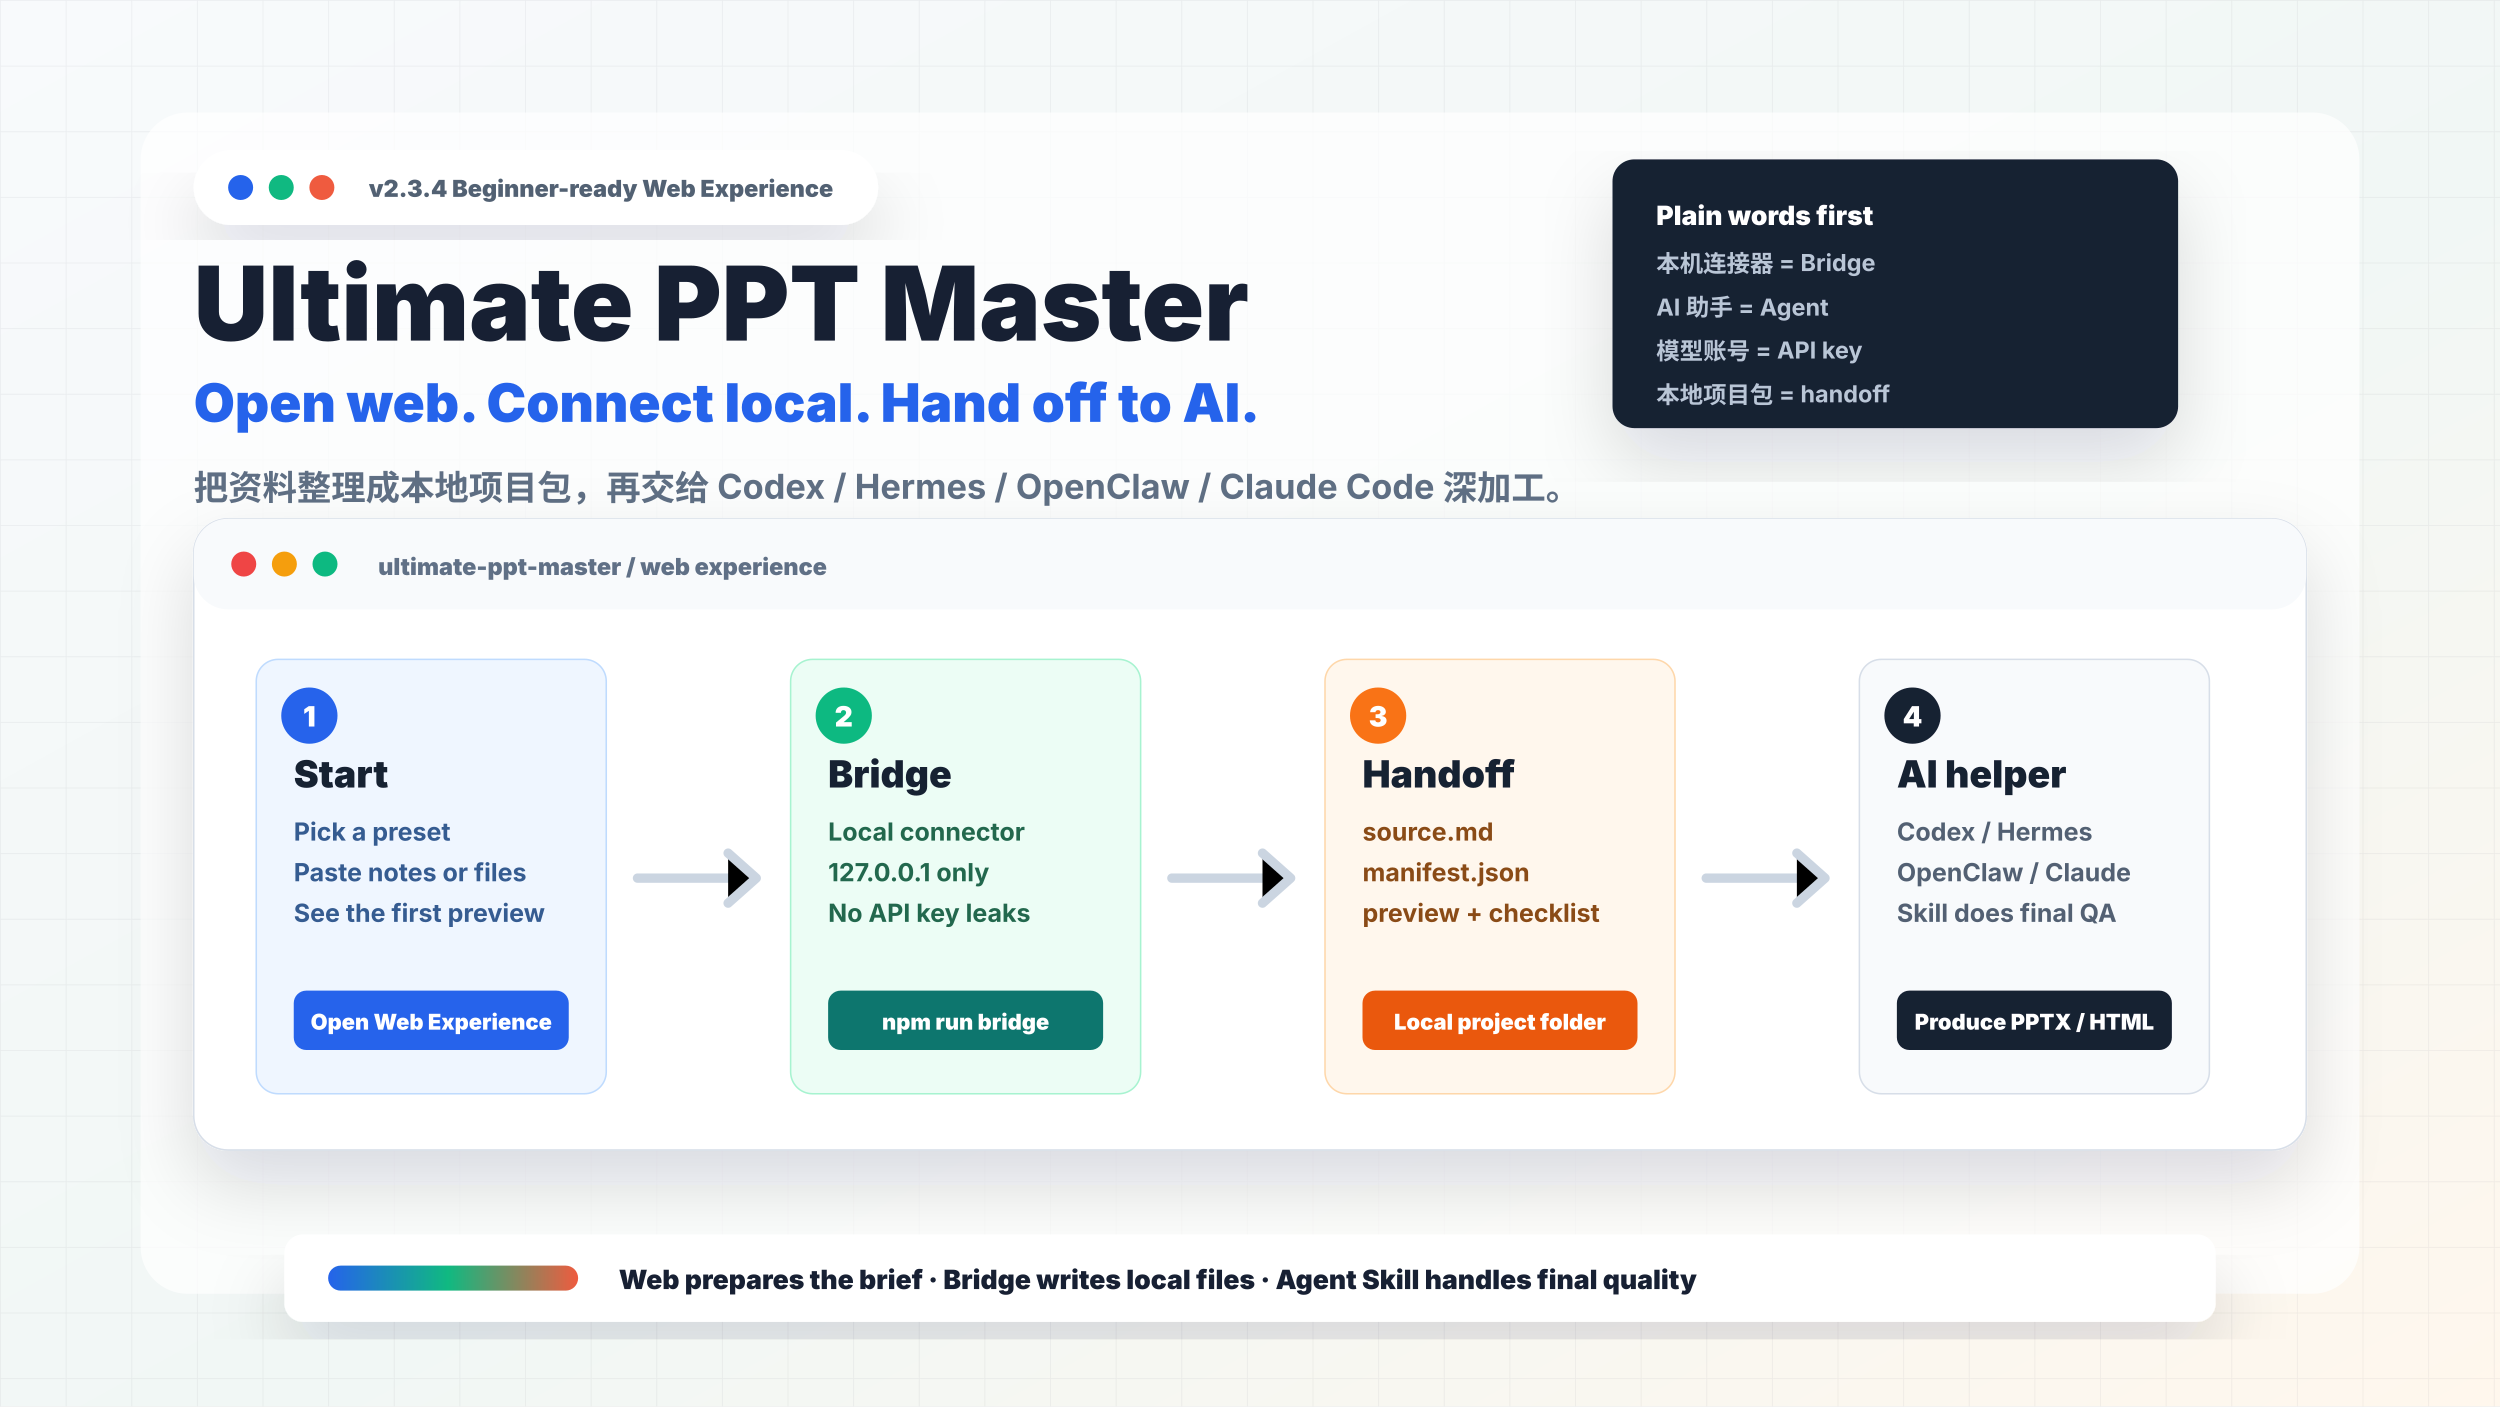
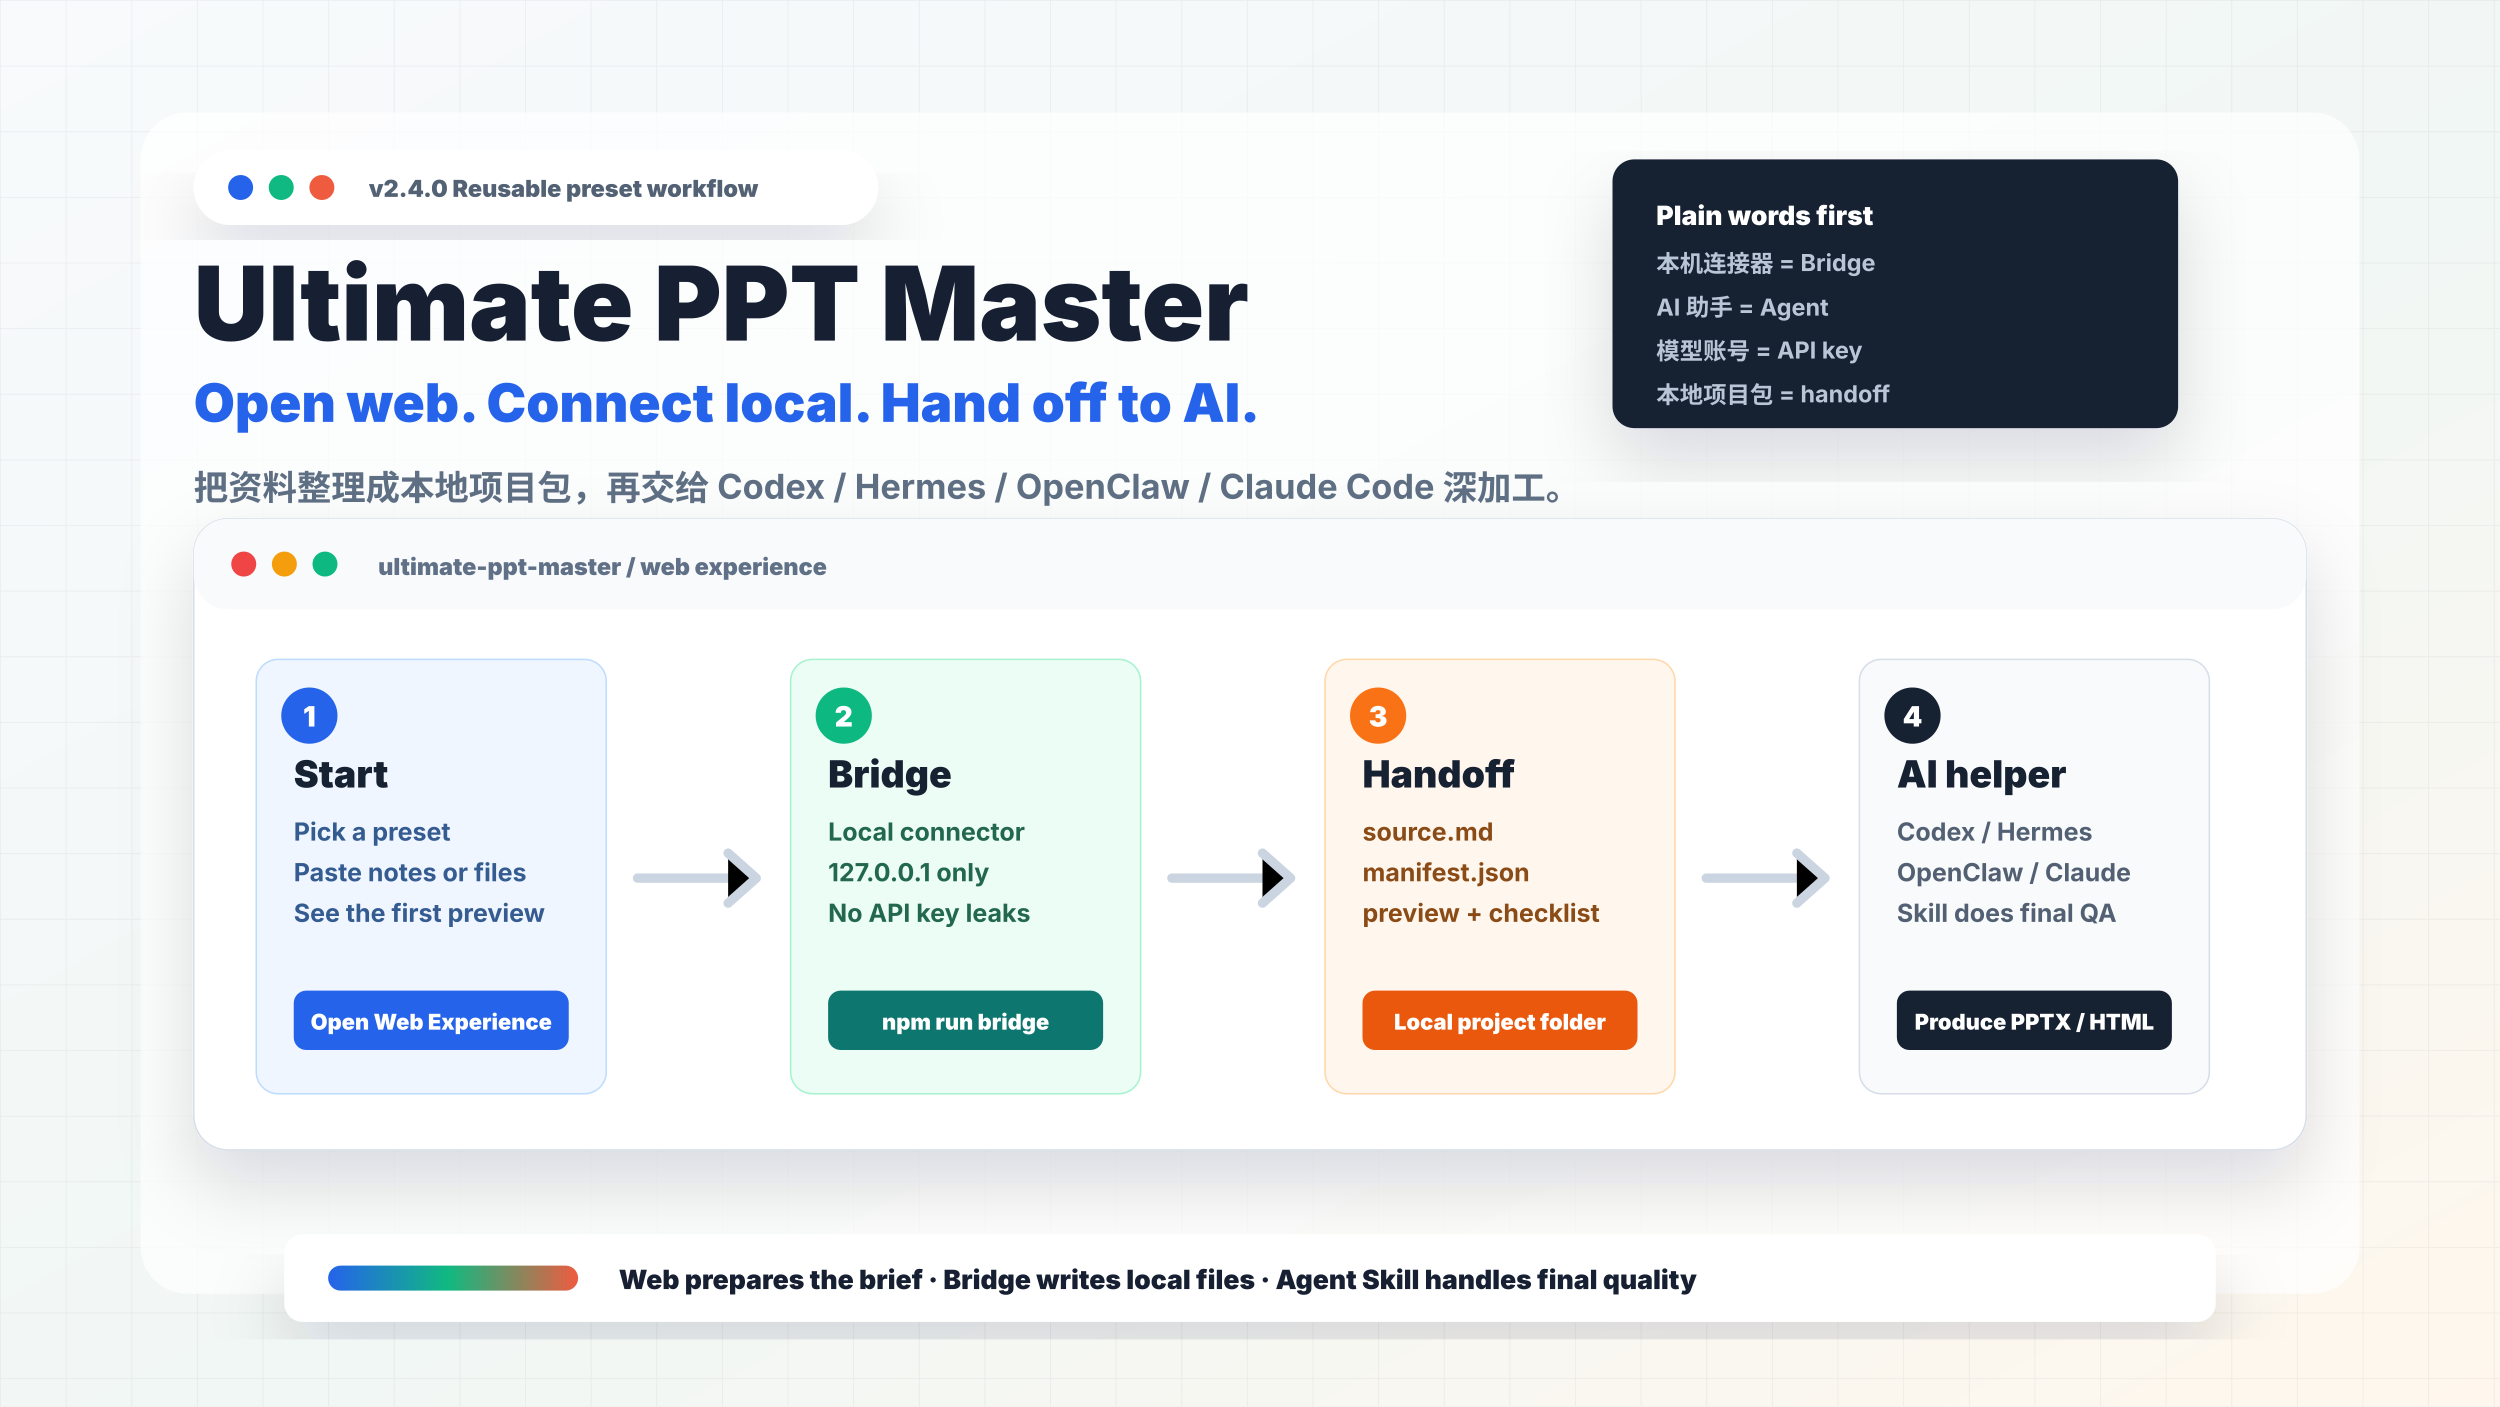
<svg xmlns="http://www.w3.org/2000/svg" viewBox="0 0 1600 900" role="img" aria-labelledby="title desc">
  <defs>
    <linearGradient id="bg" x1="0" y1="0" x2="1" y2="1">
      <stop offset="0" stop-color="#F8FAFC" />
      <stop offset="0.56" stop-color="#F1F7F5" />
      <stop offset="1" stop-color="#FFF7ED" />
    </linearGradient>
    <linearGradient id="brand" x1="0" y1="0" x2="1" y2="0">
      <stop offset="0" stop-color="#2563EB" />
      <stop offset="0.48" stop-color="#10B981" />
      <stop offset="1" stop-color="#EF5B3F" />
    </linearGradient>
    <filter id="softShadow" x="-12%" y="-16%" width="124%" height="136%" color-interpolation-filters="sRGB">
      <feDropShadow dx="0" dy="22" stdDeviation="24" flood-color="#172033" flood-opacity="0.14" />
    </filter>
    <pattern id="grid" width="42" height="42" patternUnits="userSpaceOnUse">
      <path d="M42 0H0V42" fill="none" stroke="#172033" stroke-opacity="0.055" />
    </pattern>
  </defs>
  <rect width="1600" height="900" fill="url(#bg)" />
  <rect width="1600" height="900" fill="url(#grid)" />
  <rect x="90" y="72" width="1420" height="756" rx="30" fill="#FFFFFF" opacity="0.72" />
  <g transform="translate(124 96)" font-family="Inter, Helvetica, Arial, PingFang SC, sans-serif">
    <rect width="438" height="48" rx="24" fill="#FFFFFF" filter="url(#softShadow)" />
    <circle cx="30" cy="24" r="8" fill="#2563EB" />
    <circle cx="56" cy="24" r="8" fill="#10B981" />
    <circle cx="82" cy="24" r="8" fill="#EF5B3F" />
-     <text x="112" y="30" fill="#526173" font-size="15" font-weight="850">v2.3.4 Beginner-ready Web Experience</text>
+     <text x="112" y="30" fill="#526173" font-size="15" font-weight="850">v2.4.0 Reusable preset workflow</text>
    <text x="0" y="122" fill="#172033" font-size="66" font-weight="950">Ultimate PPT Master</text>
    <text x="0" y="174" fill="#2563EB" font-size="34" font-weight="900">Open web. Connect local. Hand off to AI.</text>
    <text x="0" y="224" fill="#5F6F84" font-size="22" font-weight="650">把资料整理成本地项目包，再交给 Codex / Hermes / OpenClaw / Claude Code 深加工。</text>
  </g>
  <g transform="translate(1032 102)" font-family="Inter, Helvetica, Arial, PingFang SC, sans-serif" filter="url(#softShadow)">
    <rect width="362" height="172" rx="14" fill="#172033" />
    <text x="28" y="42" fill="#FFFFFF" font-size="17" font-weight="900">Plain words first</text>
    <text x="28" y="72" fill="#B9C6D6" font-size="15" font-weight="720">本机连接器 = Bridge</text>
    <text x="28" y="100" fill="#B9C6D6" font-size="15" font-weight="720">AI 助手 = Agent</text>
    <text x="28" y="128" fill="#B9C6D6" font-size="15" font-weight="720">模型账号 = API key</text>
    <text x="28" y="156" fill="#B9C6D6" font-size="15" font-weight="720">本地项目包 = handoff</text>
  </g>
  <g transform="translate(124 332)" font-family="Inter, Helvetica, Arial, PingFang SC, sans-serif" filter="url(#softShadow)">
    <rect width="1352" height="404" rx="22" fill="#FFFFFF" stroke="#D7DEE8" />
    <rect width="1352" height="58" rx="22" fill="#F8FAFC" />
    <circle cx="32" cy="29" r="8" fill="#EF4444" />
    <circle cx="58" cy="29" r="8" fill="#F59E0B" />
    <circle cx="84" cy="29" r="8" fill="#10B981" />
    <text x="118" y="36" fill="#607086" font-size="15" font-weight="850">ultimate-ppt-master / web experience</text>
    <g transform="translate(40 90)">
      <rect width="224" height="278" rx="14" fill="#EFF6FF" stroke="#BFDBFE" />
      <circle cx="34" cy="36" r="18" fill="#2563EB" />
      <text x="34" y="43" text-anchor="middle" fill="#FFFFFF" font-size="18" font-weight="900">1</text>
      <text x="24" y="82" fill="#172033" font-size="24" font-weight="920">Start</text>
      <text x="24" y="116" fill="#355B91" font-size="16" font-weight="720">Pick a preset</text>
      <text x="24" y="142" fill="#355B91" font-size="16" font-weight="720">Paste notes or files</text>
      <text x="24" y="168" fill="#355B91" font-size="16" font-weight="720">See the first preview</text>
      <rect x="24" y="212" width="176" height="38" rx="8" fill="#2563EB" />
      <text x="112" y="237" text-anchor="middle" fill="#FFFFFF" font-size="14" font-weight="900">Open Web Experience</text>
    </g>
    <path d="M284 230H352" stroke="#CBD5E1" stroke-width="6" stroke-linecap="round" />
    <path d="M342 214L360 230L342 246" stroke="#CBD5E1" stroke-width="6" stroke-linecap="round" stroke-linejoin="round" />
    <g transform="translate(382 90)">
      <rect width="224" height="278" rx="14" fill="#ECFDF5" stroke="#A7F3D0" />
      <circle cx="34" cy="36" r="18" fill="#10B981" />
      <text x="34" y="43" text-anchor="middle" fill="#FFFFFF" font-size="18" font-weight="900">2</text>
      <text x="24" y="82" fill="#172033" font-size="24" font-weight="920">Bridge</text>
      <text x="24" y="116" fill="#23684E" font-size="16" font-weight="720">Local connector</text>
      <text x="24" y="142" fill="#23684E" font-size="16" font-weight="720">127.0.0.1 only</text>
      <text x="24" y="168" fill="#23684E" font-size="16" font-weight="720">No API key leaks</text>
      <rect x="24" y="212" width="176" height="38" rx="8" fill="#0F766E" />
      <text x="112" y="237" text-anchor="middle" fill="#FFFFFF" font-size="14" font-weight="900">npm run bridge</text>
    </g>
    <path d="M626 230H694" stroke="#CBD5E1" stroke-width="6" stroke-linecap="round" />
    <path d="M684 214L702 230L684 246" stroke="#CBD5E1" stroke-width="6" stroke-linecap="round" stroke-linejoin="round" />
    <g transform="translate(724 90)">
      <rect width="224" height="278" rx="14" fill="#FFF7ED" stroke="#FED7AA" />
      <circle cx="34" cy="36" r="18" fill="#F97316" />
      <text x="34" y="43" text-anchor="middle" fill="#FFFFFF" font-size="18" font-weight="900">3</text>
      <text x="24" y="82" fill="#172033" font-size="24" font-weight="920">Handoff</text>
      <text x="24" y="116" fill="#8A4B17" font-size="16" font-weight="720">source.md</text>
      <text x="24" y="142" fill="#8A4B17" font-size="16" font-weight="720">manifest.json</text>
      <text x="24" y="168" fill="#8A4B17" font-size="16" font-weight="720">preview + checklist</text>
      <rect x="24" y="212" width="176" height="38" rx="8" fill="#EA580C" />
      <text x="112" y="237" text-anchor="middle" fill="#FFFFFF" font-size="14" font-weight="900">Local project folder</text>
    </g>
    <path d="M968 230H1036" stroke="#CBD5E1" stroke-width="6" stroke-linecap="round" />
    <path d="M1026 214L1044 230L1026 246" stroke="#CBD5E1" stroke-width="6" stroke-linecap="round" stroke-linejoin="round" />
    <g transform="translate(1066 90)">
      <rect width="224" height="278" rx="14" fill="#F8FAFC" stroke="#D7DEE8" />
      <circle cx="34" cy="36" r="18" fill="#172033" />
      <text x="34" y="43" text-anchor="middle" fill="#FFFFFF" font-size="18" font-weight="900">4</text>
      <text x="24" y="82" fill="#172033" font-size="24" font-weight="920">AI helper</text>
      <text x="24" y="116" fill="#526173" font-size="16" font-weight="720">Codex / Hermes</text>
      <text x="24" y="142" fill="#526173" font-size="16" font-weight="720">OpenClaw / Claude</text>
      <text x="24" y="168" fill="#526173" font-size="16" font-weight="720">Skill does final QA</text>
      <rect x="24" y="212" width="176" height="38" rx="8" fill="#172033" />
      <text x="112" y="237" text-anchor="middle" fill="#FFFFFF" font-size="14" font-weight="900">Produce PPTX / HTML</text>
    </g>
  </g>
  <g transform="translate(182 790)" font-family="Inter, Helvetica, Arial, PingFang SC, sans-serif">
    <rect width="1236" height="56" rx="12" fill="#FFFFFF" filter="url(#softShadow)" />
    <rect x="28" y="20" width="160" height="16" rx="8" fill="url(#brand)" />
    <text x="214" y="35" fill="#172033" font-size="17" font-weight="850">Web prepares the brief · Bridge writes local files · Agent Skill handles final quality</text>
  </g>
</svg>
